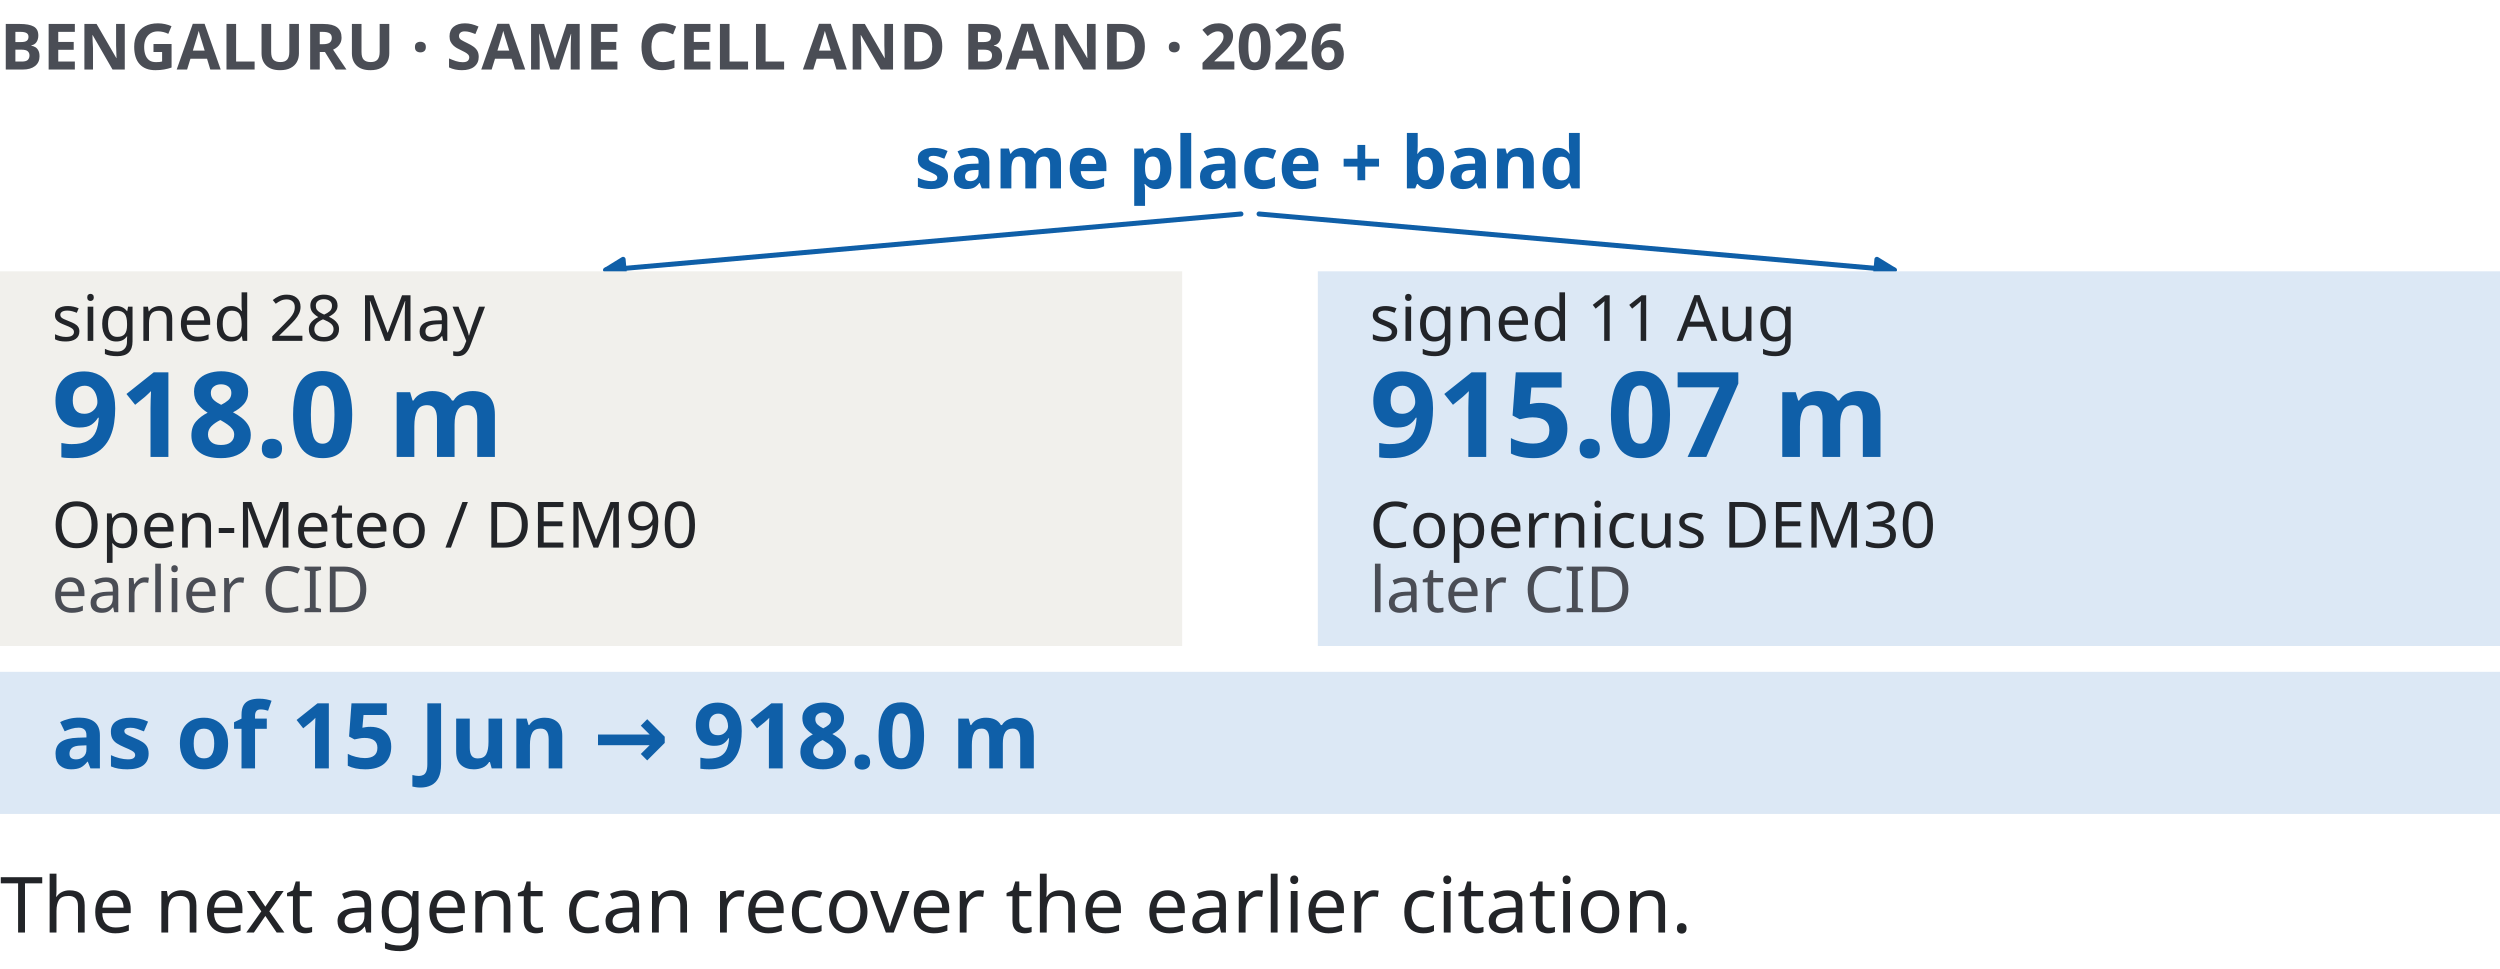
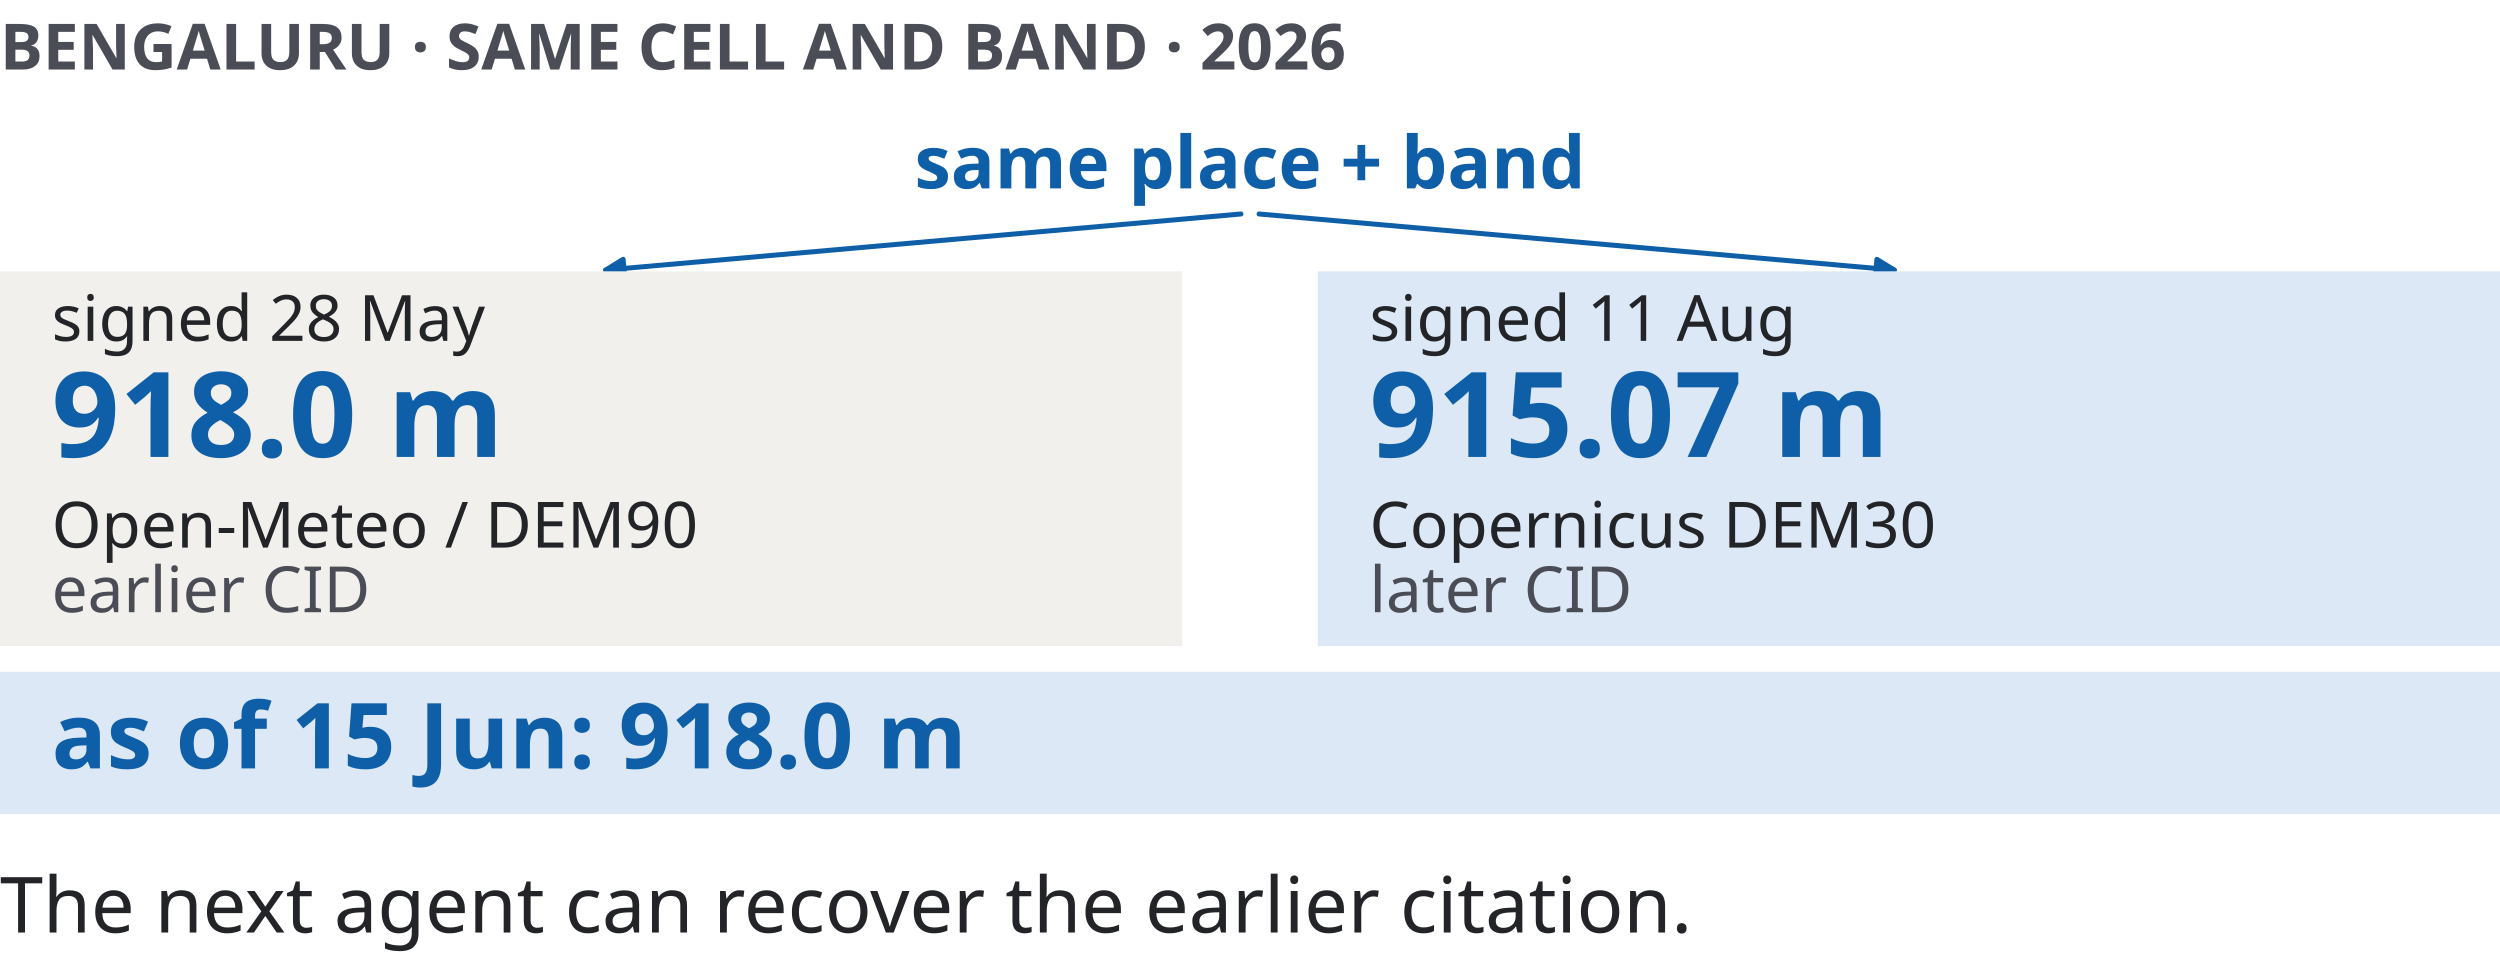
<svg xmlns="http://www.w3.org/2000/svg" width="548.504pt" height="212.598pt" viewBox="0 0 548.504 212.598" version="1.1">
  <defs>
    <style type="text/css">*{stroke-linejoin: round; stroke-linecap: butt}</style>
  </defs>
  <g id="figure_1">
    <g id="patch_1">
      <path d="M 0 212.598  L 548.504 212.598  L 548.504 0  L 0 0  z " style="fill: #ffffff" />
    </g>
    <g id="axes_1">
      <g id="patch_2">
-         <path d="M 272.262 46.947  Q 201.968 53.15 132.899 59.244  " clip-path="url(#pfb61515297)" style="fill: none; stroke: #0f5fa8; stroke-width: 1.1; stroke-linecap: round" />
-         <path d="M 137.059 60.885  L 132.899 59.244  L 136.707 56.9  z " clip-path="url(#pfb61515297)" style="fill: #0f5fa8; stroke: #0f5fa8; stroke-width: 1.1; stroke-linecap: round" />
+         <path d="M 272.262 46.947  Q 201.968 53.15 132.899 59.244  " clip-path="url(#p6c30afe8de)" style="fill: none; stroke: #0f5fa8; stroke-width: 1.1; stroke-linecap: round" />
+         <path d="M 137.059 60.885  L 132.899 59.244  L 136.707 56.9  z " clip-path="url(#p6c30afe8de)" style="fill: #0f5fa8; stroke: #0f5fa8; stroke-width: 1.1; stroke-linecap: round" />
      </g>
      <g id="patch_3">
-         <path d="M 276.242 46.947  Q 346.536 53.15 415.605 59.244  " clip-path="url(#pfb61515297)" style="fill: none; stroke: #0f5fa8; stroke-width: 1.1; stroke-linecap: round" />
-         <path d="M 411.797 56.9  L 415.605 59.244  L 411.445 60.885  z " clip-path="url(#pfb61515297)" style="fill: #0f5fa8; stroke: #0f5fa8; stroke-width: 1.1; stroke-linecap: round" />
+         <path d="M 276.242 46.947  Q 346.536 53.15 415.605 59.244  " clip-path="url(#p6c30afe8de)" style="fill: none; stroke: #0f5fa8; stroke-width: 1.1; stroke-linecap: round" />
+         <path d="M 411.797 56.9  L 415.605 59.244  L 411.445 60.885  z " clip-path="url(#p6c30afe8de)" style="fill: #0f5fa8; stroke: #0f5fa8; stroke-width: 1.1; stroke-linecap: round" />
      </g>
      <g id="patch_4">
-         <path d="M 0 59.528  L 259.37 59.528  L 259.37 141.732  L 0 141.732  z " clip-path="url(#pfb61515297)" style="fill: #f1f0ec" />
+         <path d="M 0 59.528  L 259.37 59.528  L 259.37 141.732  L 0 141.732  z " clip-path="url(#p6c30afe8de)" style="fill: #f1f0ec" />
      </g>
      <g id="patch_5">
-         <path d="M 289.134 59.528  L 548.504 59.528  L 548.504 141.732  L 289.134 141.732  z " clip-path="url(#pfb61515297)" style="fill: #dce8f5" />
+         <path d="M 289.134 59.528  L 548.504 59.528  L 548.504 141.732  L 289.134 141.732  z " clip-path="url(#p6c30afe8de)" style="fill: #dce8f5" />
      </g>
      <g id="patch_6">
-         <path d="M 0 147.402  L 548.504 147.402  L 548.504 178.583  L 0 178.583  z " clip-path="url(#pfb61515297)" style="fill: #dce8f5" />
+         <path d="M 0 147.402  L 548.504 147.402  L 548.504 178.583  L 0 178.583  z " clip-path="url(#p6c30afe8de)" style="fill: #dce8f5" />
      </g>
      <g id="text_1">
        <text style="font-weight: 600; font-size: 14px; font-family: 'IBM Plex Sans'; text-anchor: start; fill: #4a4d55" x="0" y="15.259" transform="rotate(-0 0 15.25858)">BENGALURU · SAME CELL AND BAND · 2026</text>
      </g>
      <g id="text_2">
        <text style="font-weight: 600; font-size: 16px; font-family: 'IBM Plex Sans'; text-anchor: middle; fill: #0f5fa8" x="274.252" y="41.33" transform="rotate(-0 274.252 41.33039)">same place + band</text>
      </g>
      <g id="text_3">
        <text style="font-size: 14px; font-family: 'IBM Plex Sans'; text-anchor: start; fill: #222428" x="11.339" y="74.786" transform="rotate(-0 11.33858 74.78614)">signed 28 May</text>
      </g>
      <g id="text_4">
        <text style="font-weight: 600; font-size: 26px; font-family: 'IBM Plex Sans'; text-anchor: start; fill: #0f5fa8" x="11.339" y="100.256" transform="rotate(-0 11.33858 100.2564)">918.0 m</text>
      </g>
      <g id="text_5">
        <text style="font-size: 14px; font-family: 'IBM Plex Sans'; text-anchor: start; fill: #222428" x="11.339" y="120.14" transform="rotate(-0 11.33858 120.1405)">Open-Meteo / DEM90</text>
      </g>
      <g id="text_6">
        <text style="font-size: 14px; font-family: 'IBM Plex Sans'; text-anchor: start; fill: #4a4d55" x="11.339" y="134.314" transform="rotate(-0 11.33858 134.3137)">earlier CID</text>
      </g>
      <g id="text_7">
        <text style="font-size: 14px; font-family: 'IBM Plex Sans'; text-anchor: start; fill: #222428" x="300.472" y="74.786" transform="rotate(-0 300.4724 74.78614)">signed 11 Aug</text>
      </g>
      <g id="text_8">
        <text style="font-weight: 600; font-size: 26px; font-family: 'IBM Plex Sans'; text-anchor: start; fill: #0f5fa8" x="300.472" y="100.256" transform="rotate(-0 300.4724 100.2564)">915.07 m</text>
      </g>
      <g id="text_9">
        <text style="font-size: 14px; font-family: 'IBM Plex Sans'; text-anchor: start; fill: #222428" x="300.472" y="120.14" transform="rotate(-0 300.4724 120.1405)">Copernicus DEM30</text>
      </g>
      <g id="text_10">
        <text style="font-size: 14px; font-family: 'IBM Plex Sans'; text-anchor: start; fill: #4a4d55" x="300.472" y="134.314" transform="rotate(-0 300.4724 134.3137)">later CID</text>
      </g>
      <g id="text_11">
-         <text style="font-weight: 600; font-size: 20px; font-family: 'IBM Plex Sans'; text-anchor: start; fill: #0f5fa8" x="11.339" y="168.592" transform="rotate(-0 11.33858 168.5921)">as of 15 Jun → 918.0 m</text>
+         <text style="font-weight: 600; font-size: 20px; font-family: 'IBM Plex Sans'; text-anchor: start; fill: #0f5fa8" x="11.339" y="168.592" transform="rotate(-0 11.33858 168.5921)">as of 15 Jun: 918.0 m</text>
      </g>
      <g id="text_12">
        <text style="font-size: 17px; font-family: 'IBM Plex Sans'; text-anchor: start; fill: #222428" x="0" y="204.603" transform="rotate(-0 0 204.6025)">The next agent can recover the earlier citation.</text>
      </g>
    </g>
  </g>
  <defs>
-     <clipPath id="pfb61515297">
+     <clipPath id="p6c30afe8de">
      <rect x="0" y="0" width="548.504" height="212.598" />
    </clipPath>
  </defs>
</svg>
